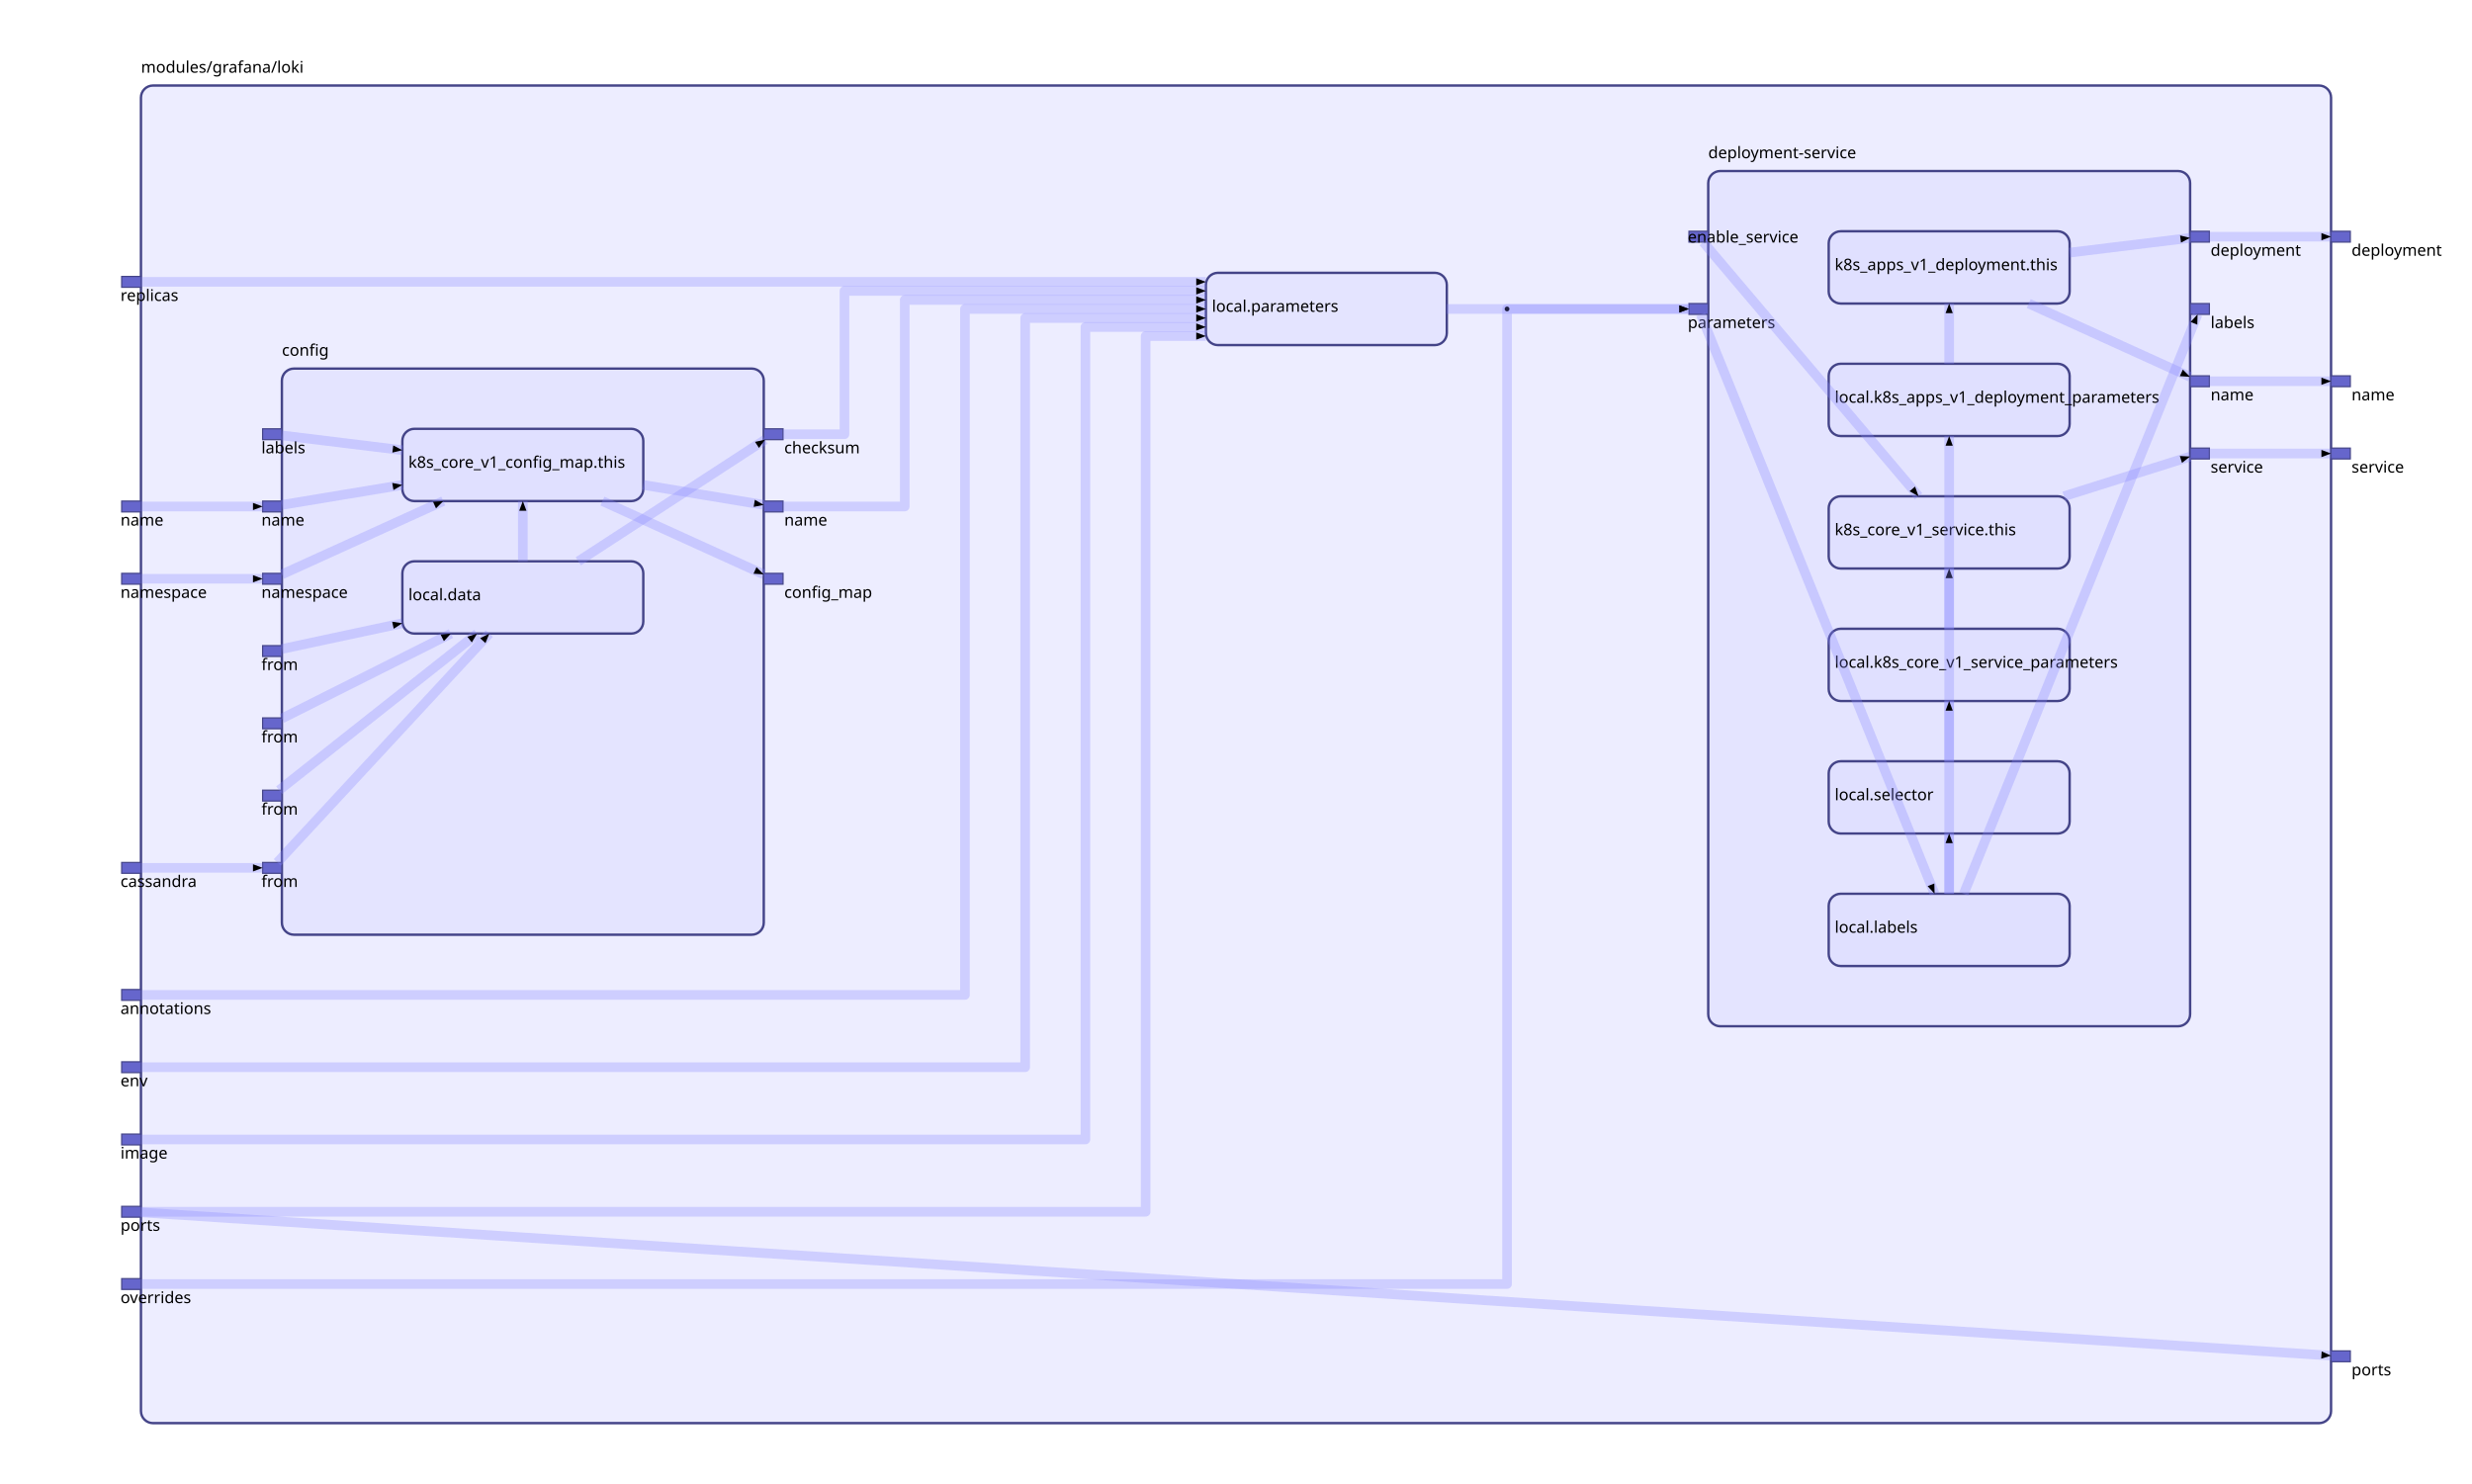
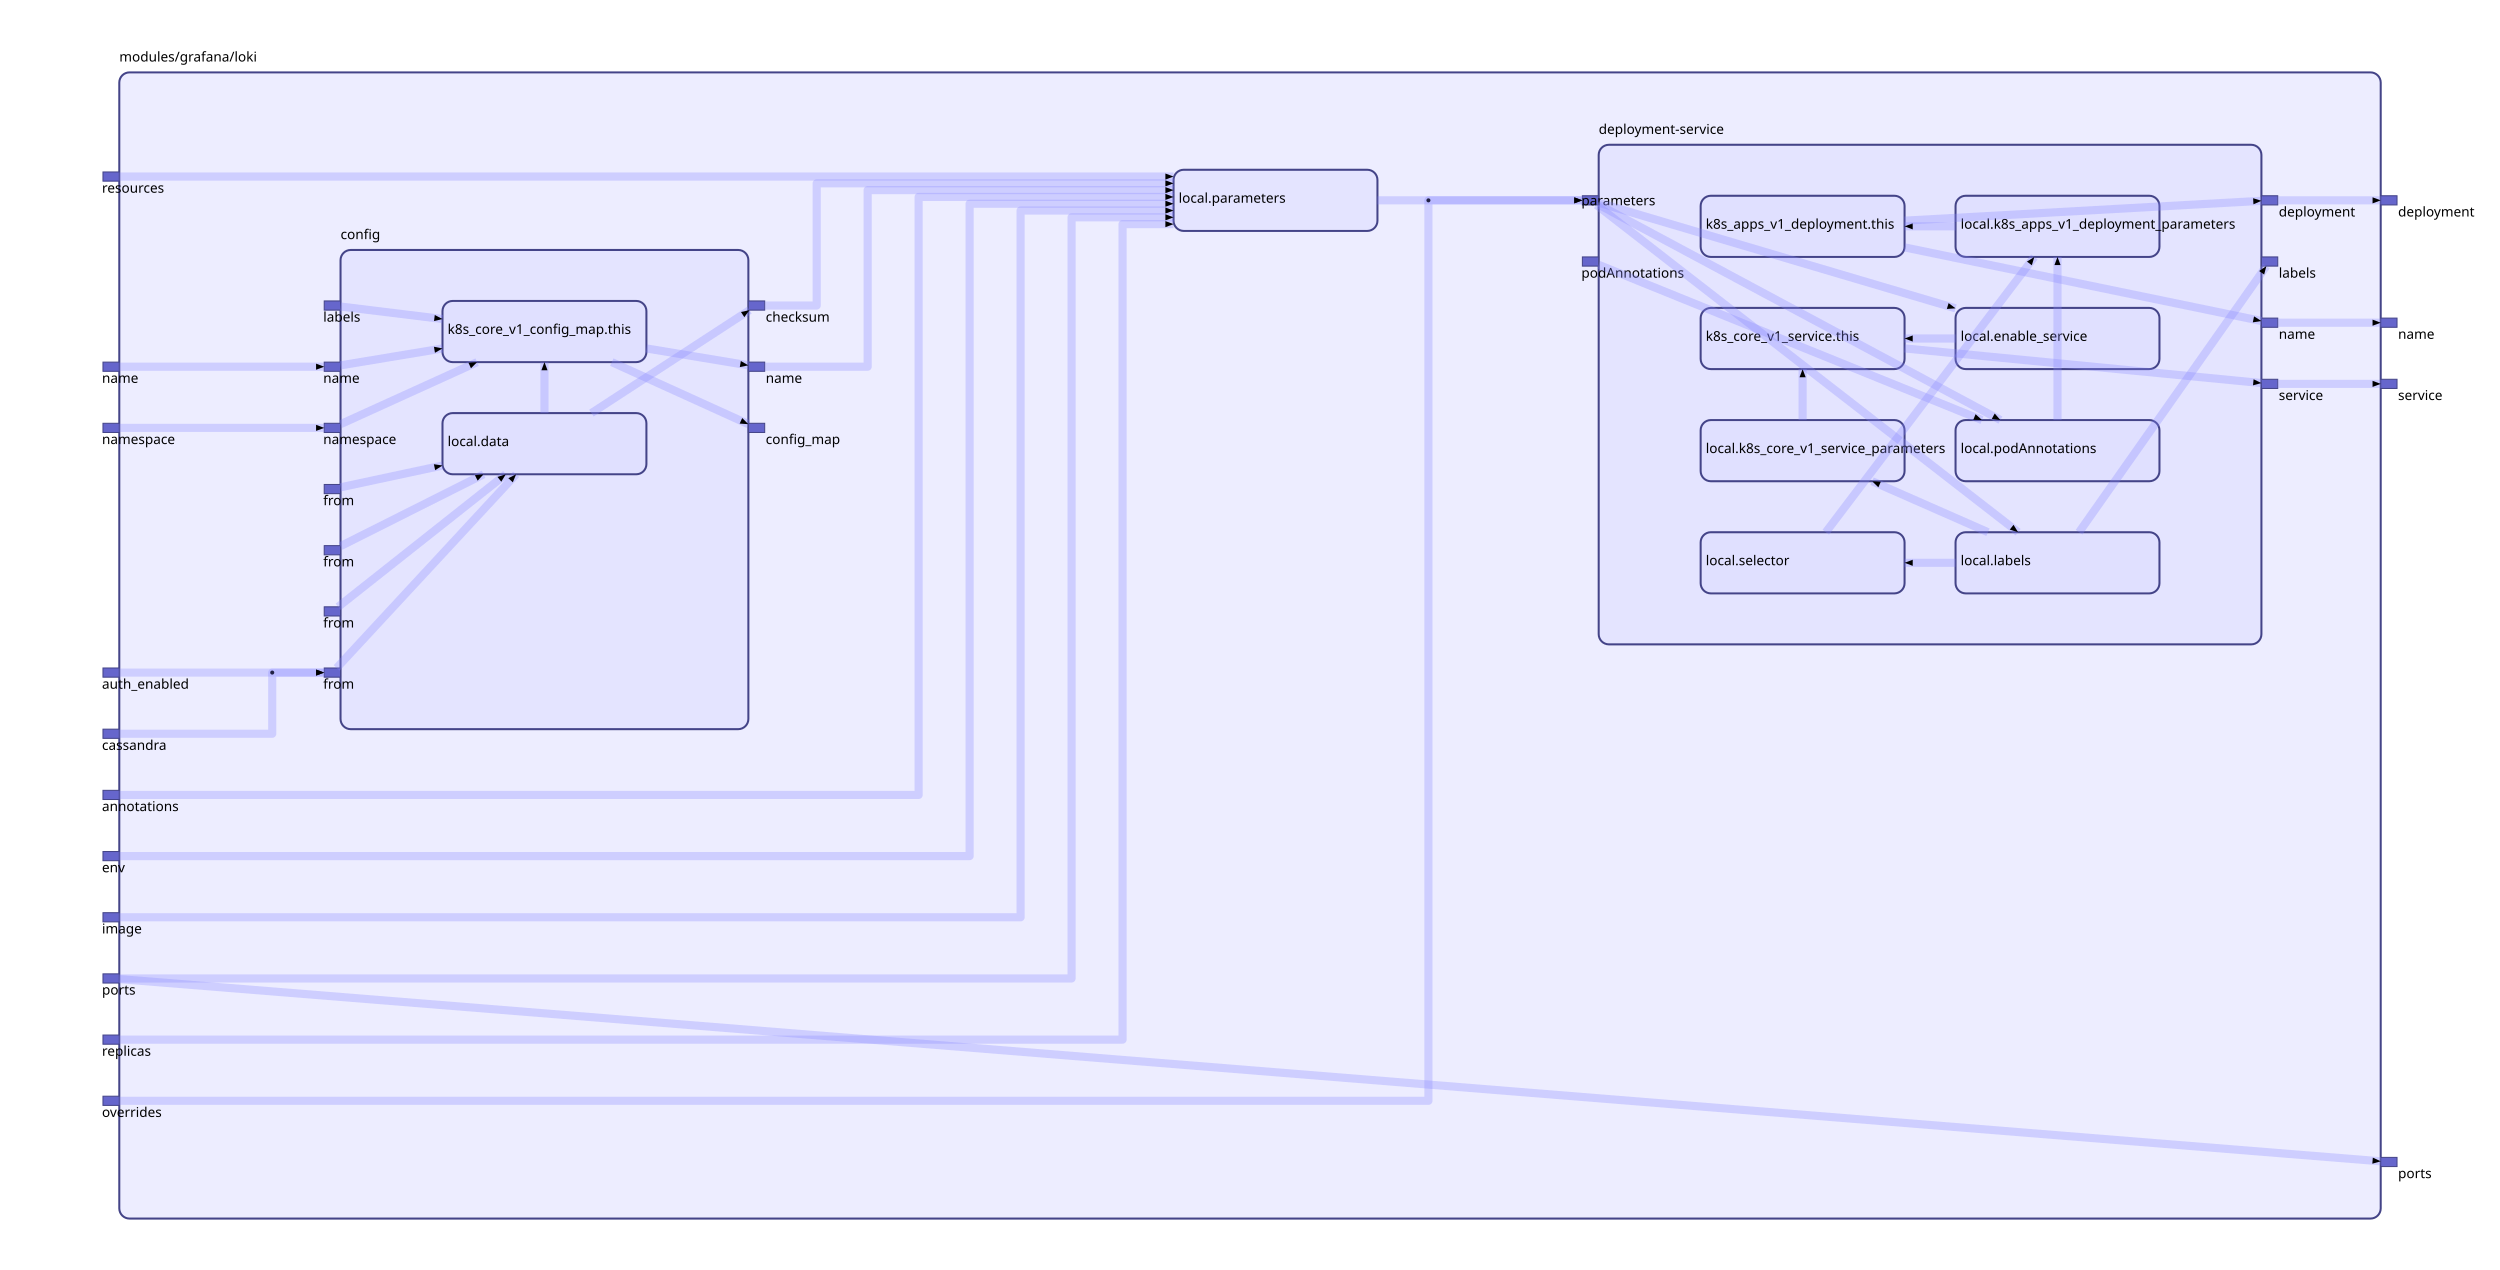
- <svg xmlns="http://www.w3.org/2000/svg" id="sprotty_1" class="sprotty-graph sprotty" tabindex="1002" viewBox="0 0 2052 1231.5">
+ <svg xmlns="http://www.w3.org/2000/svg" id="sprotty_1" class="sprotty-graph sprotty" tabindex="1002" viewBox="0 0 2452 1245.167">
  <style>
.elknode {
    stroke: #448;
    stroke-width: 2;
    fill: #ddf;
    fill-opacity: 0.5;
}

.elkport {
    stroke: #448;
    stroke-width: 1;
    fill: #66c;
}

.elkedge {
    fill: none;
    stroke: #88f;
    stroke-width: 8;
    stroke-opacity: 0.3;
    pointer-events: stroke;
    stroke-linejoin: round;
}

.elkedge:hover {
    stroke: #448;
    stroke-width: 8;
    stroke-opacity: 1;
    stroke-dasharray: 16px;
    stroke-dashoffset: 32px;
    animation: stroke 0.5s linear infinite;
}

@keyframes stroke {
    to {
        stroke-dashoffset: 0;
    }
}

.elkedge.arrow {
    fill: #336;
}

.elklabel {
    stroke-width: 0;
    stroke: #000;
    fill: #000;
    font-family: sans-serif;
    font-size: 10pt;
    dominant-baseline: hanging;
}

.elklabel:hover {
    font-size: 24pt;
}

.elkjunction {
    stroke: none;
    fill: #224;
}

.selected &gt; rect {
    stroke-width: 3;
}

.mouseover {
    stroke: #88f;
}
/*
 * Copyright (C) 2017 TypeFox and others.
 *
 * Licensed under the Apache License, Version 2.0 (the "License"); you may not use this file except in compliance with the License.
 * You may obtain a copy of the License at http://www.apache.org/licenses/LICENSE-2.0
 */

.sprotty {
    padding: 0px;
    font-family: "Helvetica Neue", Helvetica, Arial, sans-serif;
}

.sprotty-hidden {
    display: block;
    position: absolute;
    width: 0px;
    height: 0px;
}

.sprotty-popup {
    font-family: "Helvetica Neue", Helvetica, Arial, sans-serif;
    position: absolute;
    background: white;
    border-radius: 5px;
    border: 1px solid;
    max-width: 400px;
    min-width: 100px;
}

.sprotty-popup &gt; div {
    margin: 10px;
}

.sprotty-popup-closed {
    display: none;
}
</style>
  <g transform="scale(1) translate(0,0)">
    <g id="sprotty_3" transform="translate(117, 71)" opacity="1">
-       <rect class="elknode" x="0" y="0" rx="10" width="1818" height="1110.5" />
-       <g id="sprotty_5" transform="translate(884, 155.5)" opacity="1">
+       <rect class="elknode" x="0" y="0" rx="10" width="2218" height="1124.167" />
+       <g id="sprotty_5" transform="translate(1034, 95.5)" opacity="1">
        <rect class="elknode" x="0" y="0" rx="10" width="200" height="60" />
        <text id="sprotty_6" class="elklabel" transform="translate(5, 22) translate(0, 0)" opacity="1">local.parameters</text>
      </g>
-       <g id="sprotty_7" transform="translate(117, 235)" opacity="1">
+       <g id="sprotty_7" transform="translate(217, 174.1667)" opacity="1">
        <rect class="elknode" x="0" y="0" rx="10" width="400" height="470" />
-         <g id="sprotty_30" transform="translate(100, 50)" opacity="1">
-           <rect class="elknode" x="0" y="0" rx="10" width="200" height="60" />
-           <text id="sprotty_31" class="elklabel" transform="translate(5, 22) translate(0, 0)" opacity="1">k8s_core_v1_config_map.this</text>
-         </g>
-         <g id="sprotty_32" transform="translate(100, 160)" opacity="1">
-           <rect class="elknode" x="0" y="0" rx="10" width="200" height="60" />
-           <text id="sprotty_33" class="elklabel" transform="translate(5, 22) translate(0, 0)" opacity="1">local.data</text>
+         <g id="sprotty_33" transform="translate(100, 50)" opacity="1">
+           <rect class="elknode" x="0" y="0" rx="10" width="200" height="60" />
+           <text id="sprotty_34" class="elklabel" transform="translate(5, 22) translate(0, 0)" opacity="1">k8s_core_v1_config_map.this</text>
+         </g>
+         <g id="sprotty_35" transform="translate(100, 160)" opacity="1">
+           <rect class="elknode" x="0" y="0" rx="10" width="200" height="60" />
+           <text id="sprotty_36" class="elklabel" transform="translate(5, 22) translate(0, 0)" opacity="1">local.data</text>
        </g>
        <g id="sprotty_9" transform="translate(400, 50)" opacity="1">
          <rect class="elkport" x="0" y="0" width="16" height="9" />
          <text id="sprotty_10" class="elklabel" transform="translate(17, 10) translate(0, 0)" opacity="1">checksum</text>
        </g>
        <g id="sprotty_12" transform="translate(400, 110)" opacity="1">
          <rect class="elkport" x="0" y="0" width="16" height="9" />
          <text id="sprotty_13" class="elklabel" transform="translate(17, 10) translate(0, 0)" opacity="1">name</text>
        </g>
-         <g id="sprotty_35" transform="translate(-16, 50)" opacity="1">
-           <rect class="elkport" x="0" y="0" width="16" height="9" />
-           <text id="sprotty_36" class="elklabel" transform="translate(-1, 10) translate(0, 0)" opacity="1">labels</text>
-         </g>
-         <g id="sprotty_38" transform="translate(-16, 110)" opacity="1">
-           <rect class="elkport" x="0" y="0" width="16" height="9" />
-           <text id="sprotty_39" class="elklabel" transform="translate(-1, 10) translate(0, 0)" opacity="1">name</text>
-         </g>
-         <g id="sprotty_41" transform="translate(-16, 170)" opacity="1">
-           <rect class="elkport" x="0" y="0" width="16" height="9" />
-           <text id="sprotty_42" class="elklabel" transform="translate(-1, 10) translate(0, 0)" opacity="1">namespace</text>
-         </g>
-         <g id="sprotty_44" transform="translate(-16, 230)" opacity="1">
-           <rect class="elkport" x="0" y="0" width="16" height="9" />
-           <text id="sprotty_45" class="elklabel" transform="translate(-1, 10) translate(0, 0)" opacity="1">from</text>
-         </g>
-         <g id="sprotty_47" transform="translate(-16, 290)" opacity="1">
+         <g id="sprotty_38" transform="translate(-16, 50)" opacity="1">
+           <rect class="elkport" x="0" y="0" width="16" height="9" />
+           <text id="sprotty_39" class="elklabel" transform="translate(-1, 10) translate(0, 0)" opacity="1">labels</text>
+         </g>
+         <g id="sprotty_41" transform="translate(-16, 110)" opacity="1">
+           <rect class="elkport" x="0" y="0" width="16" height="9" />
+           <text id="sprotty_42" class="elklabel" transform="translate(-1, 10) translate(0, 0)" opacity="1">name</text>
+         </g>
+         <g id="sprotty_44" transform="translate(-16, 170)" opacity="1">
+           <rect class="elkport" x="0" y="0" width="16" height="9" />
+           <text id="sprotty_45" class="elklabel" transform="translate(-1, 10) translate(0, 0)" opacity="1">namespace</text>
+         </g>
+         <g id="sprotty_47" transform="translate(-16, 230)" opacity="1">
          <rect class="elkport" x="0" y="0" width="16" height="9" />
          <text id="sprotty_48" class="elklabel" transform="translate(-1, 10) translate(0, 0)" opacity="1">from</text>
        </g>
-         <g id="sprotty_50" transform="translate(-16, 350)" opacity="1">
+         <g id="sprotty_50" transform="translate(-16, 290)" opacity="1">
          <rect class="elkport" x="0" y="0" width="16" height="9" />
          <text id="sprotty_51" class="elklabel" transform="translate(-1, 10) translate(0, 0)" opacity="1">from</text>
        </g>
-         <g id="sprotty_53" transform="translate(-16, 410)" opacity="1">
+         <g id="sprotty_53" transform="translate(-16, 350)" opacity="1">
          <rect class="elkport" x="0" y="0" width="16" height="9" />
          <text id="sprotty_54" class="elklabel" transform="translate(-1, 10) translate(0, 0)" opacity="1">from</text>
        </g>
-         <g id="sprotty_57" transform="translate(400, 170)" opacity="1">
-           <rect class="elkport" x="0" y="0" width="16" height="9" />
-           <text id="sprotty_58" class="elklabel" transform="translate(17, 10) translate(0, 0)" opacity="1">config_map</text>
+         <g id="sprotty_56" transform="translate(-16, 410)" opacity="1">
+           <rect class="elkport" x="0" y="0" width="16" height="9" />
+           <text id="sprotty_57" class="elklabel" transform="translate(-1, 10) translate(0, 0)" opacity="1">from</text>
+         </g>
+         <g id="sprotty_60" transform="translate(400, 170)" opacity="1">
+           <rect class="elkport" x="0" y="0" width="16" height="9" />
+           <text id="sprotty_61" class="elklabel" transform="translate(17, 10) translate(0, 0)" opacity="1">config_map</text>
        </g>
        <text id="sprotty_8" class="elklabel" transform="translate(0, -21) translate(0, 0)" opacity="1">config</text>
      </g>
-       <g id="sprotty_70" transform="translate(1301, 71)" opacity="1">
-         <rect class="elknode" x="0" y="0" rx="10" width="400" height="710" />
-         <g id="sprotty_72" transform="translate(100, 50)" opacity="1">
-           <rect class="elknode" x="0" y="0" rx="10" width="200" height="60" />
-           <text id="sprotty_73" class="elklabel" transform="translate(5, 22) translate(0, 0)" opacity="1">k8s_apps_v1_deployment.this</text>
-         </g>
-         <g id="sprotty_74" transform="translate(100, 160)" opacity="1">
-           <rect class="elknode" x="0" y="0" rx="10" width="200" height="60" />
-           <text id="sprotty_75" class="elklabel" transform="translate(5, 22) translate(0, 0)" opacity="1">local.k8s_apps_v1_deployment_parameters</text>
-         </g>
-         <g id="sprotty_77" transform="translate(100, 270)" opacity="1">
-           <rect class="elknode" x="0" y="0" rx="10" width="200" height="60" />
-           <text id="sprotty_78" class="elklabel" transform="translate(5, 22) translate(0, 0)" opacity="1">k8s_core_v1_service.this</text>
-         </g>
-         <g id="sprotty_79" transform="translate(100, 380)" opacity="1">
-           <rect class="elknode" x="0" y="0" rx="10" width="200" height="60" />
-           <text id="sprotty_80" class="elklabel" transform="translate(5, 22) translate(0, 0)" opacity="1">local.k8s_core_v1_service_parameters</text>
-         </g>
-         <g id="sprotty_85" transform="translate(100, 490)" opacity="1">
-           <rect class="elknode" x="0" y="0" rx="10" width="200" height="60" />
-           <text id="sprotty_86" class="elklabel" transform="translate(5, 22) translate(0, 0)" opacity="1">local.selector</text>
-         </g>
-         <g id="sprotty_88" transform="translate(100, 600)" opacity="1">
-           <rect class="elknode" x="0" y="0" rx="10" width="200" height="60" />
-           <text id="sprotty_89" class="elklabel" transform="translate(5, 22) translate(0, 0)" opacity="1">local.labels</text>
-         </g>
-         <g id="sprotty_82" transform="translate(-16, 50)" opacity="1">
-           <rect class="elkport" x="0" y="0" width="16" height="9" />
-           <text id="sprotty_83" class="elklabel" transform="translate(-1, -1) translate(0, 0)" opacity="1">enable_service</text>
-         </g>
-         <g id="sprotty_91" transform="translate(-16, 110)" opacity="1">
-           <rect class="elkport" x="0" y="0" width="16" height="9" />
-           <text id="sprotty_92" class="elklabel" transform="translate(-1, 10) translate(0, 0)" opacity="1">parameters</text>
-         </g>
-         <g id="sprotty_95" transform="translate(400, 50)" opacity="1">
-           <rect class="elkport" x="0" y="0" width="16" height="9" />
-           <text id="sprotty_96" class="elklabel" transform="translate(17, 10) translate(0, 0)" opacity="1">deployment</text>
-         </g>
-         <g id="sprotty_98" transform="translate(400, 110)" opacity="1">
-           <rect class="elkport" x="0" y="0" width="16" height="9" />
-           <text id="sprotty_99" class="elklabel" transform="translate(17, 10) translate(0, 0)" opacity="1">labels</text>
-         </g>
-         <g id="sprotty_101" transform="translate(400, 170)" opacity="1">
-           <rect class="elkport" x="0" y="0" width="16" height="9" />
-           <text id="sprotty_102" class="elklabel" transform="translate(17, 10) translate(0, 0)" opacity="1">name</text>
-         </g>
-         <g id="sprotty_104" transform="translate(400, 230)" opacity="1">
-           <rect class="elkport" x="0" y="0" width="16" height="9" />
-           <text id="sprotty_105" class="elklabel" transform="translate(17, 10) translate(0, 0)" opacity="1">service</text>
-         </g>
-         <text id="sprotty_71" class="elklabel" transform="translate(0, -21) translate(0, 0)" opacity="1">deployment-service</text>
-       </g>
-       <g id="sprotty_15" transform="translate(-16, 750.5)" opacity="1">
+       <g id="sprotty_76" transform="translate(1451, 71)" opacity="1">
+         <rect class="elknode" x="0" y="0" rx="10" width="650" height="490" />
+         <g id="sprotty_78" transform="translate(100, 50)" opacity="1">
+           <rect class="elknode" x="0" y="0" rx="10" width="200" height="60" />
+           <text id="sprotty_79" class="elklabel" transform="translate(5, 22) translate(0, 0)" opacity="1">k8s_apps_v1_deployment.this</text>
+         </g>
+         <g id="sprotty_80" transform="translate(350, 50)" opacity="1">
+           <rect class="elknode" x="0" y="0" rx="10" width="200" height="60" />
+           <text id="sprotty_81" class="elklabel" transform="translate(5, 22) translate(0, 0)" opacity="1">local.k8s_apps_v1_deployment_parameters</text>
+         </g>
+         <g id="sprotty_83" transform="translate(100, 160)" opacity="1">
+           <rect class="elknode" x="0" y="0" rx="10" width="200" height="60" />
+           <text id="sprotty_84" class="elklabel" transform="translate(5, 22) translate(0, 0)" opacity="1">k8s_core_v1_service.this</text>
+         </g>
+         <g id="sprotty_85" transform="translate(350, 160)" opacity="1">
+           <rect class="elknode" x="0" y="0" rx="10" width="200" height="60" />
+           <text id="sprotty_86" class="elklabel" transform="translate(5, 22) translate(0, 0)" opacity="1">local.enable_service</text>
+         </g>
+         <g id="sprotty_88" transform="translate(100, 270)" opacity="1">
+           <rect class="elknode" x="0" y="0" rx="10" width="200" height="60" />
+           <text id="sprotty_89" class="elklabel" transform="translate(5, 22) translate(0, 0)" opacity="1">local.k8s_core_v1_service_parameters</text>
+         </g>
+         <g id="sprotty_94" transform="translate(350, 270)" opacity="1">
+           <rect class="elknode" x="0" y="0" rx="10" width="200" height="60" />
+           <text id="sprotty_95" class="elklabel" transform="translate(5, 22) translate(0, 0)" opacity="1">local.podAnnotations</text>
+         </g>
+         <g id="sprotty_97" transform="translate(100, 380)" opacity="1">
+           <rect class="elknode" x="0" y="0" rx="10" width="200" height="60" />
+           <text id="sprotty_98" class="elklabel" transform="translate(5, 22) translate(0, 0)" opacity="1">local.selector</text>
+         </g>
+         <g id="sprotty_100" transform="translate(350, 380)" opacity="1">
+           <rect class="elknode" x="0" y="0" rx="10" width="200" height="60" />
+           <text id="sprotty_101" class="elklabel" transform="translate(5, 22) translate(0, 0)" opacity="1">local.labels</text>
+         </g>
+         <g id="sprotty_91" transform="translate(-16, 50)" opacity="1">
+           <rect class="elkport" x="0" y="0" width="16" height="9" />
+           <text id="sprotty_92" class="elklabel" transform="translate(-1, -1) translate(0, 0)" opacity="1">parameters</text>
+         </g>
+         <g id="sprotty_105" transform="translate(-16, 110)" opacity="1">
+           <rect class="elkport" x="0" y="0" width="16" height="9" />
+           <text id="sprotty_106" class="elklabel" transform="translate(-1, 10) translate(0, 0)" opacity="1">podAnnotations</text>
+         </g>
+         <g id="sprotty_109" transform="translate(650, 50)" opacity="1">
+           <rect class="elkport" x="0" y="0" width="16" height="9" />
+           <text id="sprotty_110" class="elklabel" transform="translate(17, 10) translate(0, 0)" opacity="1">deployment</text>
+         </g>
+         <g id="sprotty_112" transform="translate(650, 110)" opacity="1">
+           <rect class="elkport" x="0" y="0" width="16" height="9" />
+           <text id="sprotty_113" class="elklabel" transform="translate(17, 10) translate(0, 0)" opacity="1">labels</text>
+         </g>
+         <g id="sprotty_115" transform="translate(650, 170)" opacity="1">
+           <rect class="elkport" x="0" y="0" width="16" height="9" />
+           <text id="sprotty_116" class="elklabel" transform="translate(17, 10) translate(0, 0)" opacity="1">name</text>
+         </g>
+         <g id="sprotty_118" transform="translate(650, 230)" opacity="1">
+           <rect class="elkport" x="0" y="0" width="16" height="9" />
+           <text id="sprotty_119" class="elklabel" transform="translate(17, 10) translate(0, 0)" opacity="1">service</text>
+         </g>
+         <text id="sprotty_77" class="elklabel" transform="translate(0, -21) translate(0, 0)" opacity="1">deployment-service</text>
+       </g>
+       <g id="sprotty_15" transform="translate(-16, 704.1667)" opacity="1">
        <rect class="elkport" x="0" y="0" width="16" height="9" />
        <text id="sprotty_16" class="elklabel" transform="translate(-1, 10) translate(0, 0)" opacity="1">annotations</text>
      </g>
-       <g id="sprotty_18" transform="translate(-16, 810.5)" opacity="1">
+       <g id="sprotty_18" transform="translate(-16, 764.1667)" opacity="1">
        <rect class="elkport" x="0" y="0" width="16" height="9" />
        <text id="sprotty_19" class="elklabel" transform="translate(-1, 10) translate(0, 0)" opacity="1">env</text>
      </g>
-       <g id="sprotty_21" transform="translate(-16, 870.5)" opacity="1">
+       <g id="sprotty_21" transform="translate(-16, 824.1667)" opacity="1">
        <rect class="elkport" x="0" y="0" width="16" height="9" />
        <text id="sprotty_22" class="elklabel" transform="translate(-1, 10) translate(0, 0)" opacity="1">image</text>
      </g>
-       <g id="sprotty_24" transform="translate(-16, 930.5)" opacity="1">
+       <g id="sprotty_24" transform="translate(-16, 884.1667)" opacity="1">
        <rect class="elkport" x="0" y="0" width="16" height="9" />
        <text id="sprotty_25" class="elklabel" transform="translate(-1, 10) translate(0, 0)" opacity="1">ports</text>
      </g>
-       <g id="sprotty_27" transform="translate(-16, 158.5)" opacity="1">
+       <g id="sprotty_27" transform="translate(-16, 944.1667)" opacity="1">
        <rect class="elkport" x="0" y="0" width="16" height="9" />
        <text id="sprotty_28" class="elklabel" transform="translate(-1, 10) translate(0, 0)" opacity="1">replicas</text>
      </g>
-       <g id="sprotty_61" transform="translate(-16, 645)" opacity="1">
-         <rect class="elkport" x="0" y="0" width="16" height="9" />
-         <text id="sprotty_62" class="elklabel" transform="translate(-1, 10) translate(0, 0)" opacity="1">cassandra</text>
-       </g>
-       <g id="sprotty_64" transform="translate(-16, 345)" opacity="1">
-         <rect class="elkport" x="0" y="0" width="16" height="9" />
-         <text id="sprotty_65" class="elklabel" transform="translate(-1, 10) translate(0, 0)" opacity="1">name</text>
-       </g>
-       <g id="sprotty_67" transform="translate(-16, 405)" opacity="1">
-         <rect class="elkport" x="0" y="0" width="16" height="9" />
-         <text id="sprotty_68" class="elklabel" transform="translate(-1, 10) translate(0, 0)" opacity="1">namespace</text>
-       </g>
-       <g id="sprotty_108" transform="translate(-16, 990.5)" opacity="1">
-         <rect class="elkport" x="0" y="0" width="16" height="9" />
-         <text id="sprotty_109" class="elklabel" transform="translate(-1, 10) translate(0, 0)" opacity="1">overrides</text>
-       </g>
-       <g id="sprotty_111" transform="translate(1818, 121)" opacity="1">
-         <rect class="elkport" x="0" y="0" width="16" height="9" />
-         <text id="sprotty_112" class="elklabel" transform="translate(17, 10) translate(0, 0)" opacity="1">deployment</text>
-       </g>
-       <g id="sprotty_114" transform="translate(1818, 241)" opacity="1">
-         <rect class="elkport" x="0" y="0" width="16" height="9" />
-         <text id="sprotty_115" class="elklabel" transform="translate(17, 10) translate(0, 0)" opacity="1">name</text>
-       </g>
-       <g id="sprotty_117" transform="translate(1818, 1050.5)" opacity="1">
-         <rect class="elkport" x="0" y="0" width="16" height="9" />
-         <text id="sprotty_118" class="elklabel" transform="translate(17, 10) translate(0, 0)" opacity="1">ports</text>
-       </g>
-       <g id="sprotty_120" transform="translate(1818, 301)" opacity="1">
-         <rect class="elkport" x="0" y="0" width="16" height="9" />
-         <text id="sprotty_121" class="elklabel" transform="translate(17, 10) translate(0, 0)" opacity="1">service</text>
+       <g id="sprotty_30" transform="translate(-16, 97.66667)" opacity="1">
+         <rect class="elkport" x="0" y="0" width="16" height="9" />
+         <text id="sprotty_31" class="elklabel" transform="translate(-1, 10) translate(0, 0)" opacity="1">resources</text>
+       </g>
+       <g id="sprotty_64" transform="translate(-16, 584.1667)" opacity="1">
+         <rect class="elkport" x="0" y="0" width="16" height="9" />
+         <text id="sprotty_65" class="elklabel" transform="translate(-1, 10) translate(0, 0)" opacity="1">auth_enabled</text>
+       </g>
+       <g id="sprotty_67" transform="translate(-16, 644.1667)" opacity="1">
+         <rect class="elkport" x="0" y="0" width="16" height="9" />
+         <text id="sprotty_68" class="elklabel" transform="translate(-1, 10) translate(0, 0)" opacity="1">cassandra</text>
+       </g>
+       <g id="sprotty_70" transform="translate(-16, 284.1667)" opacity="1">
+         <rect class="elkport" x="0" y="0" width="16" height="9" />
+         <text id="sprotty_71" class="elklabel" transform="translate(-1, 10) translate(0, 0)" opacity="1">name</text>
+       </g>
+       <g id="sprotty_73" transform="translate(-16, 344.1667)" opacity="1">
+         <rect class="elkport" x="0" y="0" width="16" height="9" />
+         <text id="sprotty_74" class="elklabel" transform="translate(-1, 10) translate(0, 0)" opacity="1">namespace</text>
+       </g>
+       <g id="sprotty_122" transform="translate(-16, 1004.167)" opacity="1">
+         <rect class="elkport" x="0" y="0" width="16" height="9" />
+         <text id="sprotty_123" class="elklabel" transform="translate(-1, 10) translate(0, 0)" opacity="1">overrides</text>
+       </g>
+       <g id="sprotty_125" transform="translate(2218, 121)" opacity="1">
+         <rect class="elkport" x="0" y="0" width="16" height="9" />
+         <text id="sprotty_126" class="elklabel" transform="translate(17, 10) translate(0, 0)" opacity="1">deployment</text>
+       </g>
+       <g id="sprotty_128" transform="translate(2218, 241)" opacity="1">
+         <rect class="elkport" x="0" y="0" width="16" height="9" />
+         <text id="sprotty_129" class="elklabel" transform="translate(17, 10) translate(0, 0)" opacity="1">name</text>
+       </g>
+       <g id="sprotty_131" transform="translate(2218, 1064.167)" opacity="1">
+         <rect class="elkport" x="0" y="0" width="16" height="9" />
+         <text id="sprotty_132" class="elklabel" transform="translate(17, 10) translate(0, 0)" opacity="1">ports</text>
+       </g>
+       <g id="sprotty_134" transform="translate(2218, 301)" opacity="1">
+         <rect class="elkport" x="0" y="0" width="16" height="9" />
+         <text id="sprotty_135" class="elklabel" transform="translate(17, 10) translate(0, 0)" opacity="1">service</text>
      </g>
      <text id="sprotty_4" class="elklabel" transform="translate(0, -21) translate(0, 0)" opacity="1">modules/grafana/loki</text>
      <g id="sprotty_11" class="sprotty-edge" opacity="1">
-         <path class="elkedge" d="M 533,289.5 L 584,289.5 L 584,170.5 L 884,170.5" />
-         <path class="edge arrow" d="M 0,0 L 8,-3 L 8,3 Z" transform="rotate(180 884 170.5) translate(884 170.5)" />
+         <path class="elkedge" d="M 633,228.667 L 684,228.667 L 684,108.833 L 1034,108.833" />
+         <path class="edge arrow" d="M 0,0 L 8,-3 L 8,3 Z" transform="rotate(180 1034 108.8333) translate(1034 108.8333)" />
      </g>
      <g id="sprotty_14" class="sprotty-edge" opacity="1">
-         <path class="elkedge" d="M 533,349.5 L 634,349.5 L 634,178 L 884,178" />
-         <path class="edge arrow" d="M 0,0 L 8,-3 L 8,3 Z" transform="rotate(180 884 178) translate(884 178)" />
+         <path class="elkedge" d="M 633,288.667 L 734,288.667 L 734,115.5 L 1034,115.5" />
+         <path class="edge arrow" d="M 0,0 L 8,-3 L 8,3 Z" transform="rotate(180 1034 115.5) translate(1034 115.5)" />
      </g>
      <g id="sprotty_17" class="sprotty-edge" opacity="1">
-         <path class="elkedge" d="M 0,755 L 684,755 L 684,185.5 L 884,185.5" />
-         <path class="edge arrow" d="M 0,0 L 8,-3 L 8,3 Z" transform="rotate(180 884 185.5) translate(884 185.5)" />
+         <path class="elkedge" d="M 0,708.667 L 784,708.667 L 784,122.167 L 1034,122.167" />
+         <path class="edge arrow" d="M 0,0 L 8,-3 L 8,3 Z" transform="rotate(180 1034 122.1667) translate(1034 122.1667)" />
      </g>
      <g id="sprotty_20" class="sprotty-edge" opacity="1">
-         <path class="elkedge" d="M 0,815 L 734,815 L 734,193 L 884,193" />
-         <path class="edge arrow" d="M 0,0 L 8,-3 L 8,3 Z" transform="rotate(180 884 193) translate(884 193)" />
+         <path class="elkedge" d="M 0,768.667 L 834,768.667 L 834,128.833 L 1034,128.833" />
+         <path class="edge arrow" d="M 0,0 L 8,-3 L 8,3 Z" transform="rotate(180 1034 128.8333) translate(1034 128.8333)" />
      </g>
      <g id="sprotty_23" class="sprotty-edge" opacity="1">
-         <path class="elkedge" d="M 0,875 L 784,875 L 784,200.5 L 884,200.5" />
-         <path class="edge arrow" d="M 0,0 L 8,-3 L 8,3 Z" transform="rotate(180 884 200.5) translate(884 200.5)" />
+         <path class="elkedge" d="M 0,828.667 L 884,828.667 L 884,135.5 L 1034,135.5" />
+         <path class="edge arrow" d="M 0,0 L 8,-3 L 8,3 Z" transform="rotate(180 1034 135.5) translate(1034 135.5)" />
      </g>
      <g id="sprotty_26" class="sprotty-edge" opacity="1">
-         <path class="elkedge" d="M 0,935 L 834,935 L 834,208 L 884,208" />
-         <path class="edge arrow" d="M 0,0 L 8,-3 L 8,3 Z" transform="rotate(180 884 208) translate(884 208)" />
+         <path class="elkedge" d="M 0,888.667 L 934,888.667 L 934,142.167 L 1034,142.167" />
+         <path class="edge arrow" d="M 0,0 L 8,-3 L 8,3 Z" transform="rotate(180 1034 142.1667) translate(1034 142.1667)" />
      </g>
      <g id="sprotty_29" class="sprotty-edge" opacity="1">
-         <path class="elkedge" d="M 0,163 L 884,163" />
-         <path class="edge arrow" d="M 0,0 L 8,-3 L 8,3 Z" transform="rotate(180 884 163) translate(884 163)" />
-       </g>
-       <g id="sprotty_34" class="sprotty-edge" opacity="1">
-         <path class="elkedge" d="M 317,395 L 317,345" />
-         <path class="edge arrow" d="M 0,0 L 8,-3 L 8,3 Z" transform="rotate(90 317 345) translate(317 345)" />
+         <path class="elkedge" d="M 0,948.667 L 984,948.667 L 984,148.833 L 1034,148.833" />
+         <path class="edge arrow" d="M 0,0 L 8,-3 L 8,3 Z" transform="rotate(180 1034 148.8333) translate(1034 148.8333)" />
+       </g>
+       <g id="sprotty_32" class="sprotty-edge" opacity="1">
+         <path class="elkedge" d="M 0,102.167 L 1034,102.167" />
+         <path class="edge arrow" d="M 0,0 L 8,-3 L 8,3 Z" transform="rotate(180 1034 102.1667) translate(1034 102.1667)" />
      </g>
      <g id="sprotty_37" class="sprotty-edge" opacity="1">
-         <path class="elkedge" d="M 117,290.481 L 217,302.74" />
-         <path class="edge arrow" d="M 0,0 L 8,-3 L 8,3 Z" transform="rotate(-173.0106 217 302.7404) translate(217 302.7404)" />
+         <path class="elkedge" d="M 417,334.167 L 417,284.167" />
+         <path class="edge arrow" d="M 0,0 L 8,-3 L 8,3 Z" transform="rotate(90 417 284.1667) translate(417 284.1667)" />
      </g>
      <g id="sprotty_40" class="sprotty-edge" opacity="1">
-         <path class="elkedge" d="M 117,348.173 L 217,331.587" />
-         <path class="edge arrow" d="M 0,0 L 8,-3 L 8,3 Z" transform="rotate(170.5824 217 331.5865) translate(217 331.5865)" />
+         <path class="elkedge" d="M 217,229.647 L 317,241.907" />
+         <path class="edge arrow" d="M 0,0 L 8,-3 L 8,3 Z" transform="rotate(-173.0106 317 241.9071) translate(317 241.9071)" />
      </g>
      <g id="sprotty_43" class="sprotty-edge" opacity="1">
-         <path class="elkedge" d="M 117,405.865 L 250.968,345" />
-         <path class="edge arrow" d="M 0,0 L 8,-3 L 8,3 Z" transform="rotate(155.5664 250.9683 345) translate(250.9683 345)" />
+         <path class="elkedge" d="M 217,287.34 L 317,270.753" />
+         <path class="edge arrow" d="M 0,0 L 8,-3 L 8,3 Z" transform="rotate(170.5824 317 270.7532) translate(317 270.7532)" />
      </g>
      <g id="sprotty_46" class="sprotty-edge" opacity="1">
-         <path class="elkedge" d="M 117,467.788 L 217,446.394" />
-         <path class="edge arrow" d="M 0,0 L 8,-3 L 8,3 Z" transform="rotate(167.9241 217 446.3942) translate(217 446.3942)" />
+         <path class="elkedge" d="M 217,345.032 L 350.968,284.167" />
+         <path class="edge arrow" d="M 0,0 L 8,-3 L 8,3 Z" transform="rotate(155.5664 350.9683 284.1667) translate(350.9683 284.1667)" />
      </g>
      <g id="sprotty_49" class="sprotty-edge" opacity="1">
-         <path class="elkedge" d="M 117,525.481 L 257.287,455" />
-         <path class="edge arrow" d="M 0,0 L 8,-3 L 8,3 Z" transform="rotate(153.3249 257.2871 455) translate(257.2871 455)" />
+         <path class="elkedge" d="M 217,406.955 L 317,385.561" />
+         <path class="edge arrow" d="M 0,0 L 8,-3 L 8,3 Z" transform="rotate(167.9241 317 385.5609) translate(317 385.5609)" />
      </g>
      <g id="sprotty_52" class="sprotty-edge" opacity="1">
-         <path class="elkedge" d="M 114.69,585 L 279.067,455" />
-         <path class="edge arrow" d="M 0,0 L 8,-3 L 8,3 Z" transform="rotate(141.6607 279.0669 455) translate(279.0669 455)" />
+         <path class="elkedge" d="M 217,464.647 L 357.287,394.167" />
+         <path class="edge arrow" d="M 0,0 L 8,-3 L 8,3 Z" transform="rotate(153.3249 357.2871 394.1667) translate(357.2871 394.1667)" />
      </g>
      <g id="sprotty_55" class="sprotty-edge" opacity="1">
-         <path class="elkedge" d="M 113.169,645 L 289.205,455" />
-         <path class="edge arrow" d="M 0,0 L 8,-3 L 8,3 Z" transform="rotate(132.8152 289.2049 455) translate(289.2049 455)" />
-       </g>
-       <g id="sprotty_56" class="sprotty-edge" opacity="1">
-         <path class="elkedge" d="M 363.052,395 L 518.092,294" />
-         <path class="edge arrow" d="M 0,0 L 8,-3 L 8,3 Z" transform="rotate(146.9181 518.0923 294) translate(518.0923 294)" />
+         <path class="elkedge" d="M 214.69,524.167 L 379.067,394.167" />
+         <path class="edge arrow" d="M 0,0 L 8,-3 L 8,3 Z" transform="rotate(141.6607 379.0669 394.1667) translate(379.0669 394.1667)" />
+       </g>
+       <g id="sprotty_58" class="sprotty-edge" opacity="1">
+         <path class="elkedge" d="M 213.169,584.167 L 389.205,394.167" />
+         <path class="edge arrow" d="M 0,0 L 8,-3 L 8,3 Z" transform="rotate(132.8152 389.2049 394.1667) translate(389.2049 394.1667)" />
      </g>
      <g id="sprotty_59" class="sprotty-edge" opacity="1">
-         <path class="elkedge" d="M 383.032,345 L 517,405.865" />
-         <path class="edge arrow" d="M 0,0 L 8,-3 L 8,3 Z" transform="rotate(-155.5664 517 405.8654) translate(517 405.8654)" />
-       </g>
-       <g id="sprotty_60" class="sprotty-edge" opacity="1">
-         <path class="elkedge" d="M 417,331.587 L 517,348.173" />
-         <path class="edge arrow" d="M 0,0 L 8,-3 L 8,3 Z" transform="rotate(-170.5824 517 348.1731) translate(517 348.1731)" />
+         <path class="elkedge" d="M 463.052,334.167 L 618.092,233.167" />
+         <path class="edge arrow" d="M 0,0 L 8,-3 L 8,3 Z" transform="rotate(146.9181 618.0923 233.1667) translate(618.0923 233.1667)" />
+       </g>
+       <g id="sprotty_62" class="sprotty-edge" opacity="1">
+         <path class="elkedge" d="M 483.032,284.167 L 617,345.032" />
+         <path class="edge arrow" d="M 0,0 L 8,-3 L 8,3 Z" transform="rotate(-155.5664 617 345.0321) translate(617 345.0321)" />
      </g>
      <g id="sprotty_63" class="sprotty-edge" opacity="1">
-         <path class="elkedge" d="M 0,649.5 L 101,649.5" />
-         <path class="edge arrow" d="M 0,0 L 8,-3 L 8,3 Z" transform="rotate(180 101 649.5) translate(101 649.5)" />
+         <path class="elkedge" d="M 517,270.753 L 617,287.34" />
+         <path class="edge arrow" d="M 0,0 L 8,-3 L 8,3 Z" transform="rotate(-170.5824 617 287.3397) translate(617 287.3397)" />
      </g>
      <g id="sprotty_66" class="sprotty-edge" opacity="1">
-         <path class="elkedge" d="M 0,349.5 L 101,349.5" />
-         <path class="edge arrow" d="M 0,0 L 8,-3 L 8,3 Z" transform="rotate(180 101 349.5) translate(101 349.5)" />
+         <path class="elkedge" d="M 0,588.667 L 201,588.667" />
+         <path class="edge arrow" d="M 0,0 L 8,-3 L 8,3 Z" transform="rotate(180 201 588.6667) translate(201 588.6667)" />
      </g>
      <g id="sprotty_69" class="sprotty-edge" opacity="1">
-         <path class="elkedge" d="M 0,409.5 L 101,409.5" />
-         <path class="edge arrow" d="M 0,0 L 8,-3 L 8,3 Z" transform="rotate(180 101 409.5) translate(101 409.5)" />
-       </g>
-       <g id="sprotty_76" class="sprotty-edge" opacity="1">
-         <path class="elkedge" d="M 1501,231 L 1501,181" />
-         <path class="edge arrow" d="M 0,0 L 8,-3 L 8,3 Z" transform="rotate(90 1501 181) translate(1501 181)" />
-       </g>
-       <g id="sprotty_81" class="sprotty-edge" opacity="1">
-         <path class="elkedge" d="M 1501,451 L 1501,401" />
-         <path class="edge arrow" d="M 0,0 L 8,-3 L 8,3 Z" transform="rotate(90 1501 401) translate(1501 401)" />
-       </g>
-       <g id="sprotty_84" class="sprotty-edge" opacity="1">
-         <path class="elkedge" d="M 1296.813,130 L 1475.582,341" />
-         <path class="edge arrow" d="M 0,0 L 8,-3 L 8,3 Z" transform="rotate(-130.273 1475.582 341) translate(1475.582 341)" />
+         <path class="elkedge" d="M 0,648.667 L 150,648.667 L 150,588.667 L 201,588.667" />
+         <path class="edge arrow" d="M 0,0 L 8,-3 L 8,3 Z" transform="rotate(180 201 588.6667) translate(201 588.6667)" />
+         <g id="sprotty_69_j0" transform="translate(150, 588.6667)" opacity="1">
+           <circle class="elkjunction" r="2" />
+         </g>
+       </g>
+       <g id="sprotty_72" class="sprotty-edge" opacity="1">
+         <path class="elkedge" d="M 0,288.667 L 201,288.667" />
+         <path class="edge arrow" d="M 0,0 L 8,-3 L 8,3 Z" transform="rotate(180 201 288.6667) translate(201 288.6667)" />
+       </g>
+       <g id="sprotty_75" class="sprotty-edge" opacity="1">
+         <path class="elkedge" d="M 0,348.667 L 201,348.667" />
+         <path class="edge arrow" d="M 0,0 L 8,-3 L 8,3 Z" transform="rotate(180 201 348.6667) translate(201 348.6667)" />
+       </g>
+       <g id="sprotty_82" class="sprotty-edge" opacity="1">
+         <path class="elkedge" d="M 1801,151 L 1751,151" />
+         <path class="edge arrow" d="M 0,0 L 8,-3 L 8,3 Z" transform="rotate(0 1751 151) translate(1751 151)" />
      </g>
      <g id="sprotty_87" class="sprotty-edge" opacity="1">
-         <path class="elkedge" d="M 1501,561 L 1501,291" />
-         <path class="edge arrow" d="M 0,0 L 8,-3 L 8,3 Z" transform="rotate(90 1501 291) translate(1501 291)" />
+         <path class="elkedge" d="M 1801,261 L 1751,261" />
+         <path class="edge arrow" d="M 0,0 L 8,-3 L 8,3 Z" transform="rotate(0 1751 261) translate(1751 261)" />
      </g>
      <g id="sprotty_90" class="sprotty-edge" opacity="1">
-         <path class="elkedge" d="M 1501,671 L 1501,511" />
-         <path class="edge arrow" d="M 0,0 L 8,-3 L 8,3 Z" transform="rotate(90 1501 511) translate(1501 511)" />
+         <path class="elkedge" d="M 1651,341 L 1651,291" />
+         <path class="edge arrow" d="M 0,0 L 8,-3 L 8,3 Z" transform="rotate(90 1651 291) translate(1651 291)" />
      </g>
      <g id="sprotty_93" class="sprotty-edge" opacity="1">
-         <path class="elkedge" d="M 1294.816,190 L 1488.895,671" />
-         <path class="edge arrow" d="M 0,0 L 8,-3 L 8,3 Z" transform="rotate(-111.9737 1488.895 671) translate(1488.895 671)" />
-       </g>
-       <g id="sprotty_94" class="sprotty-edge" opacity="1">
-         <path class="elkedge" d="M 1501,671 L 1501,621" />
-         <path class="edge arrow" d="M 0,0 L 8,-3 L 8,3 Z" transform="rotate(90 1501 621) translate(1501 621)" />
-       </g>
-       <g id="sprotty_97" class="sprotty-edge" opacity="1">
-         <path class="elkedge" d="M 1601,138.74 L 1701,126.481" />
-         <path class="edge arrow" d="M 0,0 L 8,-3 L 8,3 Z" transform="rotate(173.0106 1701 126.4808) translate(1701 126.4808)" />
-       </g>
-       <g id="sprotty_100" class="sprotty-edge" opacity="1">
-         <path class="elkedge" d="M 1513.105,671 L 1707.184,190" />
-         <path class="edge arrow" d="M 0,0 L 8,-3 L 8,3 Z" transform="rotate(111.9737 1707.184 190) translate(1707.184 190)" />
+         <path class="elkedge" d="M 1451,127.867 L 1801,231.415" />
+         <path class="edge arrow" d="M 0,0 L 8,-3 L 8,3 Z" transform="rotate(-163.5191 1801 231.4148) translate(1801 231.4148)" />
+       </g>
+       <g id="sprotty_96" class="sprotty-edge" opacity="1">
+         <path class="elkedge" d="M 1901,341 L 1901,181" />
+         <path class="edge arrow" d="M 0,0 L 8,-3 L 8,3 Z" transform="rotate(90 1901 181) translate(1901 181)" />
+       </g>
+       <g id="sprotty_99" class="sprotty-edge" opacity="1">
+         <path class="elkedge" d="M 1673.727,451 L 1878.273,181" />
+         <path class="edge arrow" d="M 0,0 L 8,-3 L 8,3 Z" transform="rotate(127.1467 1878.273 181) translate(1878.273 181)" />
+       </g>
+       <g id="sprotty_102" class="sprotty-edge" opacity="1">
+         <path class="elkedge" d="M 1832.818,451 L 1719.182,401" />
+         <path class="edge arrow" d="M 0,0 L 8,-3 L 8,3 Z" transform="rotate(23.74949 1719.182 401) translate(1719.182 401)" />
      </g>
      <g id="sprotty_103" class="sprotty-edge" opacity="1">
-         <path class="elkedge" d="M 1567.032,181 L 1701,241.865" />
-         <path class="edge arrow" d="M 0,0 L 8,-3 L 8,3 Z" transform="rotate(-155.5664 1701 241.8654) translate(1701 241.8654)" />
-       </g>
-       <g id="sprotty_106" class="sprotty-edge" opacity="1">
-         <path class="elkedge" d="M 1596.267,341 L 1701,308.019" />
-         <path class="edge arrow" d="M 0,0 L 8,-3 L 8,3 Z" transform="rotate(162.5206 1701 308.0192) translate(1701 308.0192)" />
+         <path class="elkedge" d="M 1448.797,130 L 1862.35,451" />
+         <path class="edge arrow" d="M 0,0 L 8,-3 L 8,3 Z" transform="rotate(-142.1814 1862.35 451) translate(1862.35 451)" />
+       </g>
+       <g id="sprotty_104" class="sprotty-edge" opacity="1">
+         <path class="elkedge" d="M 1451,129.788 L 1845.033,341" />
+         <path class="edge arrow" d="M 0,0 L 8,-3 L 8,3 Z" transform="rotate(-151.8075 1845.033 341) translate(1845.033 341)" />
      </g>
      <g id="sprotty_107" class="sprotty-edge" opacity="1">
-         <path class="elkedge" d="M 1084,185.5 L 1285,185.5" />
-         <path class="edge arrow" d="M 0,0 L 8,-3 L 8,3 Z" transform="rotate(180 1285 185.5) translate(1285 185.5)" />
-       </g>
-       <g id="sprotty_110" class="sprotty-edge" opacity="1">
-         <path class="elkedge" d="M 0,995 L 1134,995 L 1134,185.5 L 1285,185.5" />
-         <path class="edge arrow" d="M 0,0 L 8,-3 L 8,3 Z" transform="rotate(180 1285 185.5) translate(1285 185.5)" />
-         <g id="sprotty_110_j0" transform="translate(1134, 185.5)" opacity="1">
+         <path class="elkedge" d="M 1451,188.74 L 1826.93,341" />
+         <path class="edge arrow" d="M 0,0 L 8,-3 L 8,3 Z" transform="rotate(-157.951 1826.93 341) translate(1826.93 341)" />
+       </g>
+       <g id="sprotty_108" class="sprotty-edge" opacity="1">
+         <path class="elkedge" d="M 1801,481 L 1751,481" />
+         <path class="edge arrow" d="M 0,0 L 8,-3 L 8,3 Z" transform="rotate(0 1751 481) translate(1751 481)" />
+       </g>
+       <g id="sprotty_111" class="sprotty-edge" opacity="1">
+         <path class="elkedge" d="M 1751,145.432 L 2101,125.945" />
+         <path class="edge arrow" d="M 0,0 L 8,-3 L 8,3 Z" transform="rotate(176.8132 2101 125.9454) translate(2101 125.9454)" />
+       </g>
+       <g id="sprotty_114" class="sprotty-edge" opacity="1">
+         <path class="elkedge" d="M 1922.117,451 L 2105.832,190" />
+         <path class="edge arrow" d="M 0,0 L 8,-3 L 8,3 Z" transform="rotate(125.1414 2105.832 190) translate(2105.832 190)" />
+       </g>
+       <g id="sprotty_117" class="sprotty-edge" opacity="1">
+         <path class="elkedge" d="M 1751,171.633 L 2101,243.849" />
+         <path class="edge arrow" d="M 0,0 L 8,-3 L 8,3 Z" transform="rotate(-168.3417 2101 243.8493) translate(2101 243.8493)" />
+       </g>
+       <g id="sprotty_120" class="sprotty-edge" opacity="1">
+         <path class="elkedge" d="M 1751,270.716 L 2101,304.723" />
+         <path class="edge arrow" d="M 0,0 L 8,-3 L 8,3 Z" transform="rotate(-174.4505 2101 304.7227) translate(2101 304.7227)" />
+       </g>
+       <g id="sprotty_121" class="sprotty-edge" opacity="1">
+         <path class="elkedge" d="M 1234,125.5 L 1435,125.5" />
+         <path class="edge arrow" d="M 0,0 L 8,-3 L 8,3 Z" transform="rotate(180 1435 125.5) translate(1435 125.5)" />
+       </g>
+       <g id="sprotty_124" class="sprotty-edge" opacity="1">
+         <path class="elkedge" d="M 0,1008.667 L 1284,1008.667 L 1284,125.5 L 1435,125.5" />
+         <path class="edge arrow" d="M 0,0 L 8,-3 L 8,3 Z" transform="rotate(180 1435 125.5) translate(1435 125.5)" />
+         <g id="sprotty_124_j0" transform="translate(1284, 125.5)" opacity="1">
          <circle class="elkjunction" r="2" />
        </g>
      </g>
-       <g id="sprotty_113" class="sprotty-edge" opacity="1">
-         <path class="elkedge" d="M 1717,125.5 L 1818,125.5" />
-         <path class="edge arrow" d="M 0,0 L 8,-3 L 8,3 Z" transform="rotate(180 1818 125.5) translate(1818 125.5)" />
-       </g>
-       <g id="sprotty_116" class="sprotty-edge" opacity="1">
-         <path class="elkedge" d="M 1717,245.5 L 1818,245.5" />
-         <path class="edge arrow" d="M 0,0 L 8,-3 L 8,3 Z" transform="rotate(180 1818 245.5) translate(1818 245.5)" />
-       </g>
-       <g id="sprotty_119" class="sprotty-edge" opacity="1">
-         <path class="elkedge" d="M 0,935.523 L 1818,1054.477" />
-         <path class="edge arrow" d="M 0,0 L 8,-3 L 8,3 Z" transform="rotate(-176.2564 1818 1054.477) translate(1818 1054.477)" />
-       </g>
-       <g id="sprotty_122" class="sprotty-edge" opacity="1">
-         <path class="elkedge" d="M 1717,305.5 L 1818,305.5" />
-         <path class="edge arrow" d="M 0,0 L 8,-3 L 8,3 Z" transform="rotate(180 1818 305.5) translate(1818 305.5)" />
+       <g id="sprotty_127" class="sprotty-edge" opacity="1">
+         <path class="elkedge" d="M 2117,125.5 L 2218,125.5" />
+         <path class="edge arrow" d="M 0,0 L 8,-3 L 8,3 Z" transform="rotate(180 2218 125.5) translate(2218 125.5)" />
+       </g>
+       <g id="sprotty_130" class="sprotty-edge" opacity="1">
+         <path class="elkedge" d="M 2117,245.5 L 2218,245.5" />
+         <path class="edge arrow" d="M 0,0 L 8,-3 L 8,3 Z" transform="rotate(180 2218 245.5) translate(2218 245.5)" />
+       </g>
+       <g id="sprotty_133" class="sprotty-edge" opacity="1">
+         <path class="elkedge" d="M 0,889.311 L 2218,1068.022" />
+         <path class="edge arrow" d="M 0,0 L 8,-3 L 8,3 Z" transform="rotate(-175.3935 2218 1068.022) translate(2218 1068.022)" />
+       </g>
+       <g id="sprotty_136" class="sprotty-edge" opacity="1">
+         <path class="elkedge" d="M 2117,305.5 L 2218,305.5" />
+         <path class="edge arrow" d="M 0,0 L 8,-3 L 8,3 Z" transform="rotate(180 2218 305.5) translate(2218 305.5)" />
      </g>
    </g>
  </g>
</svg>
